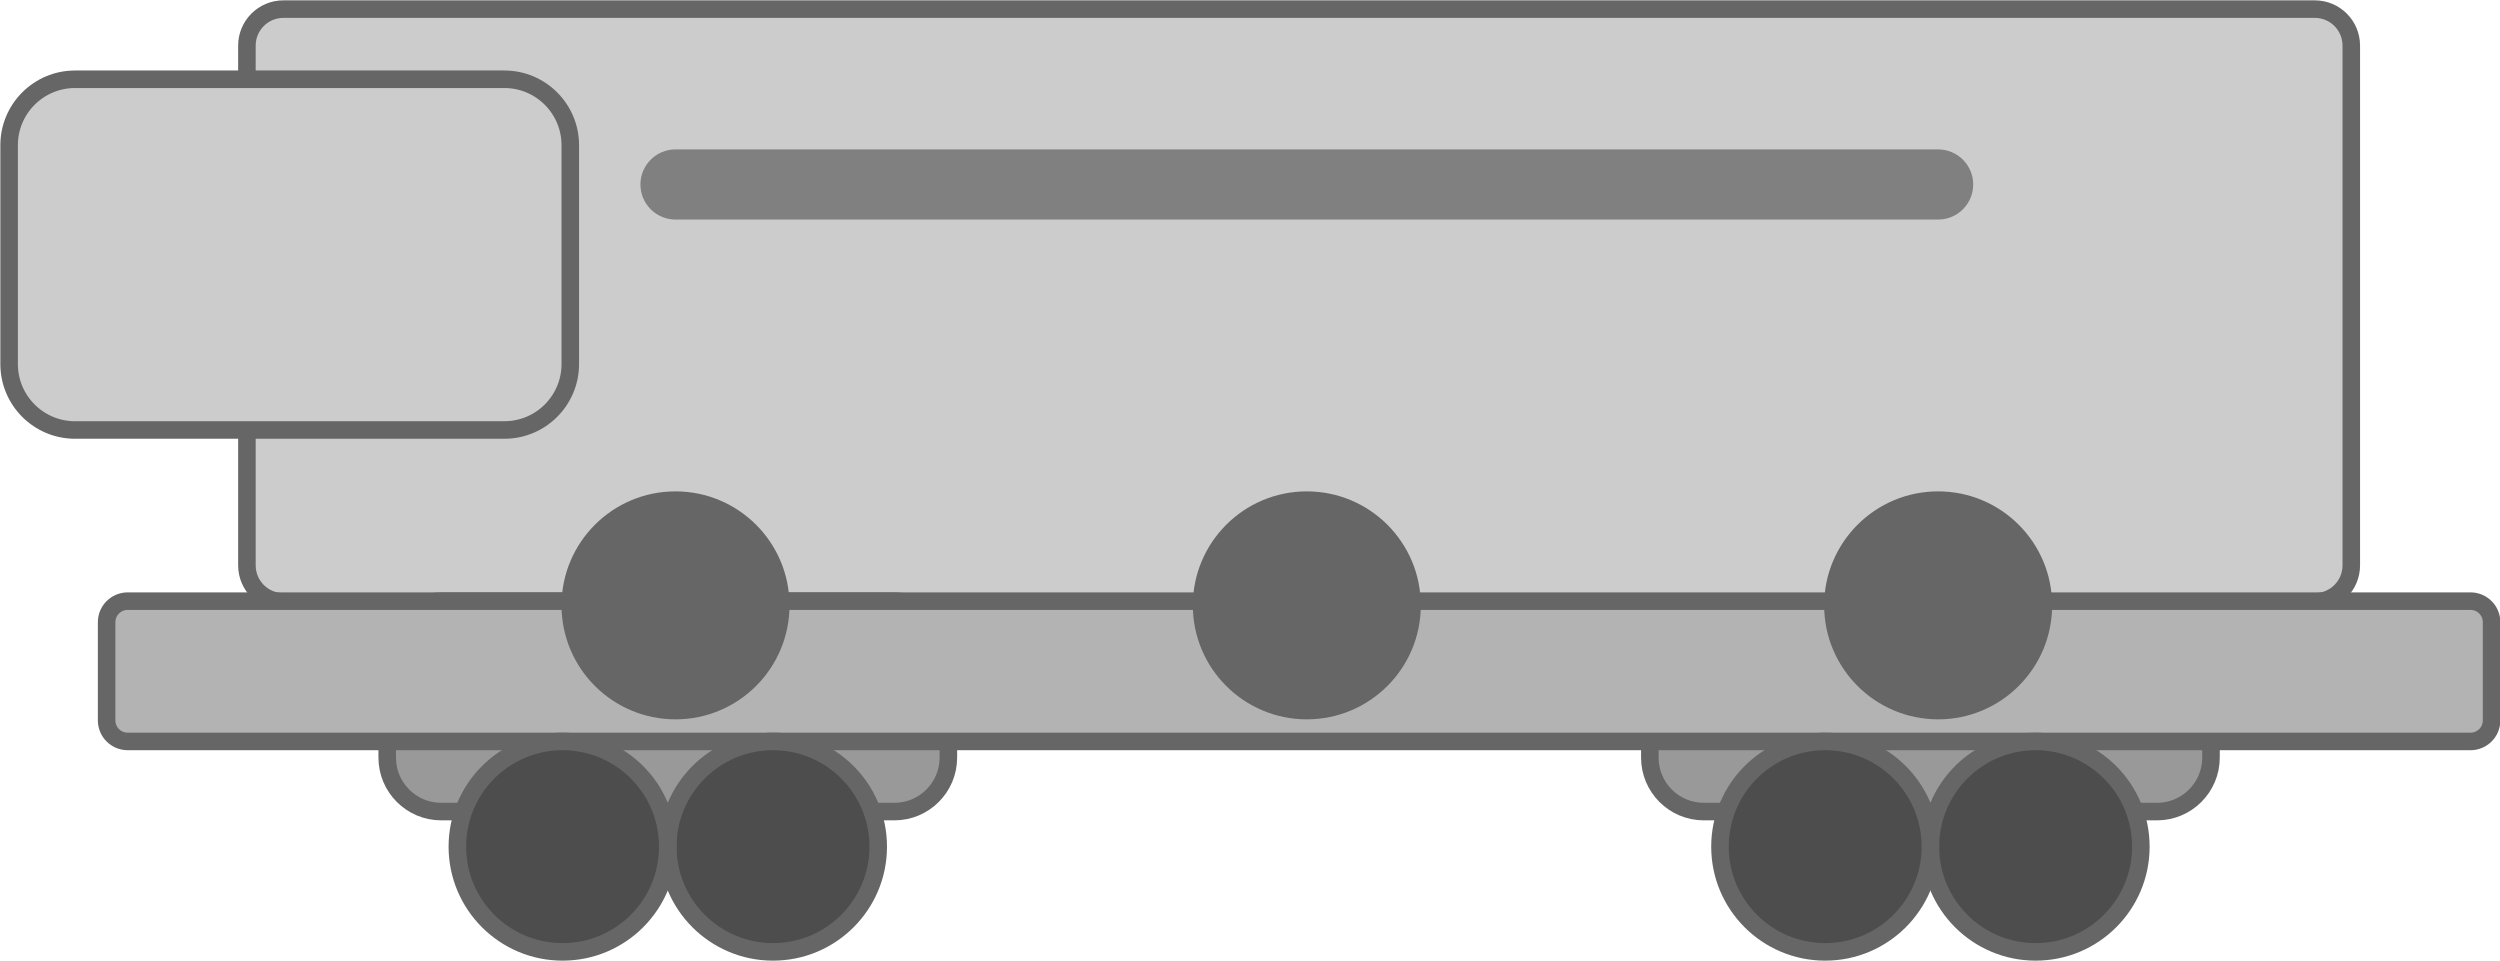
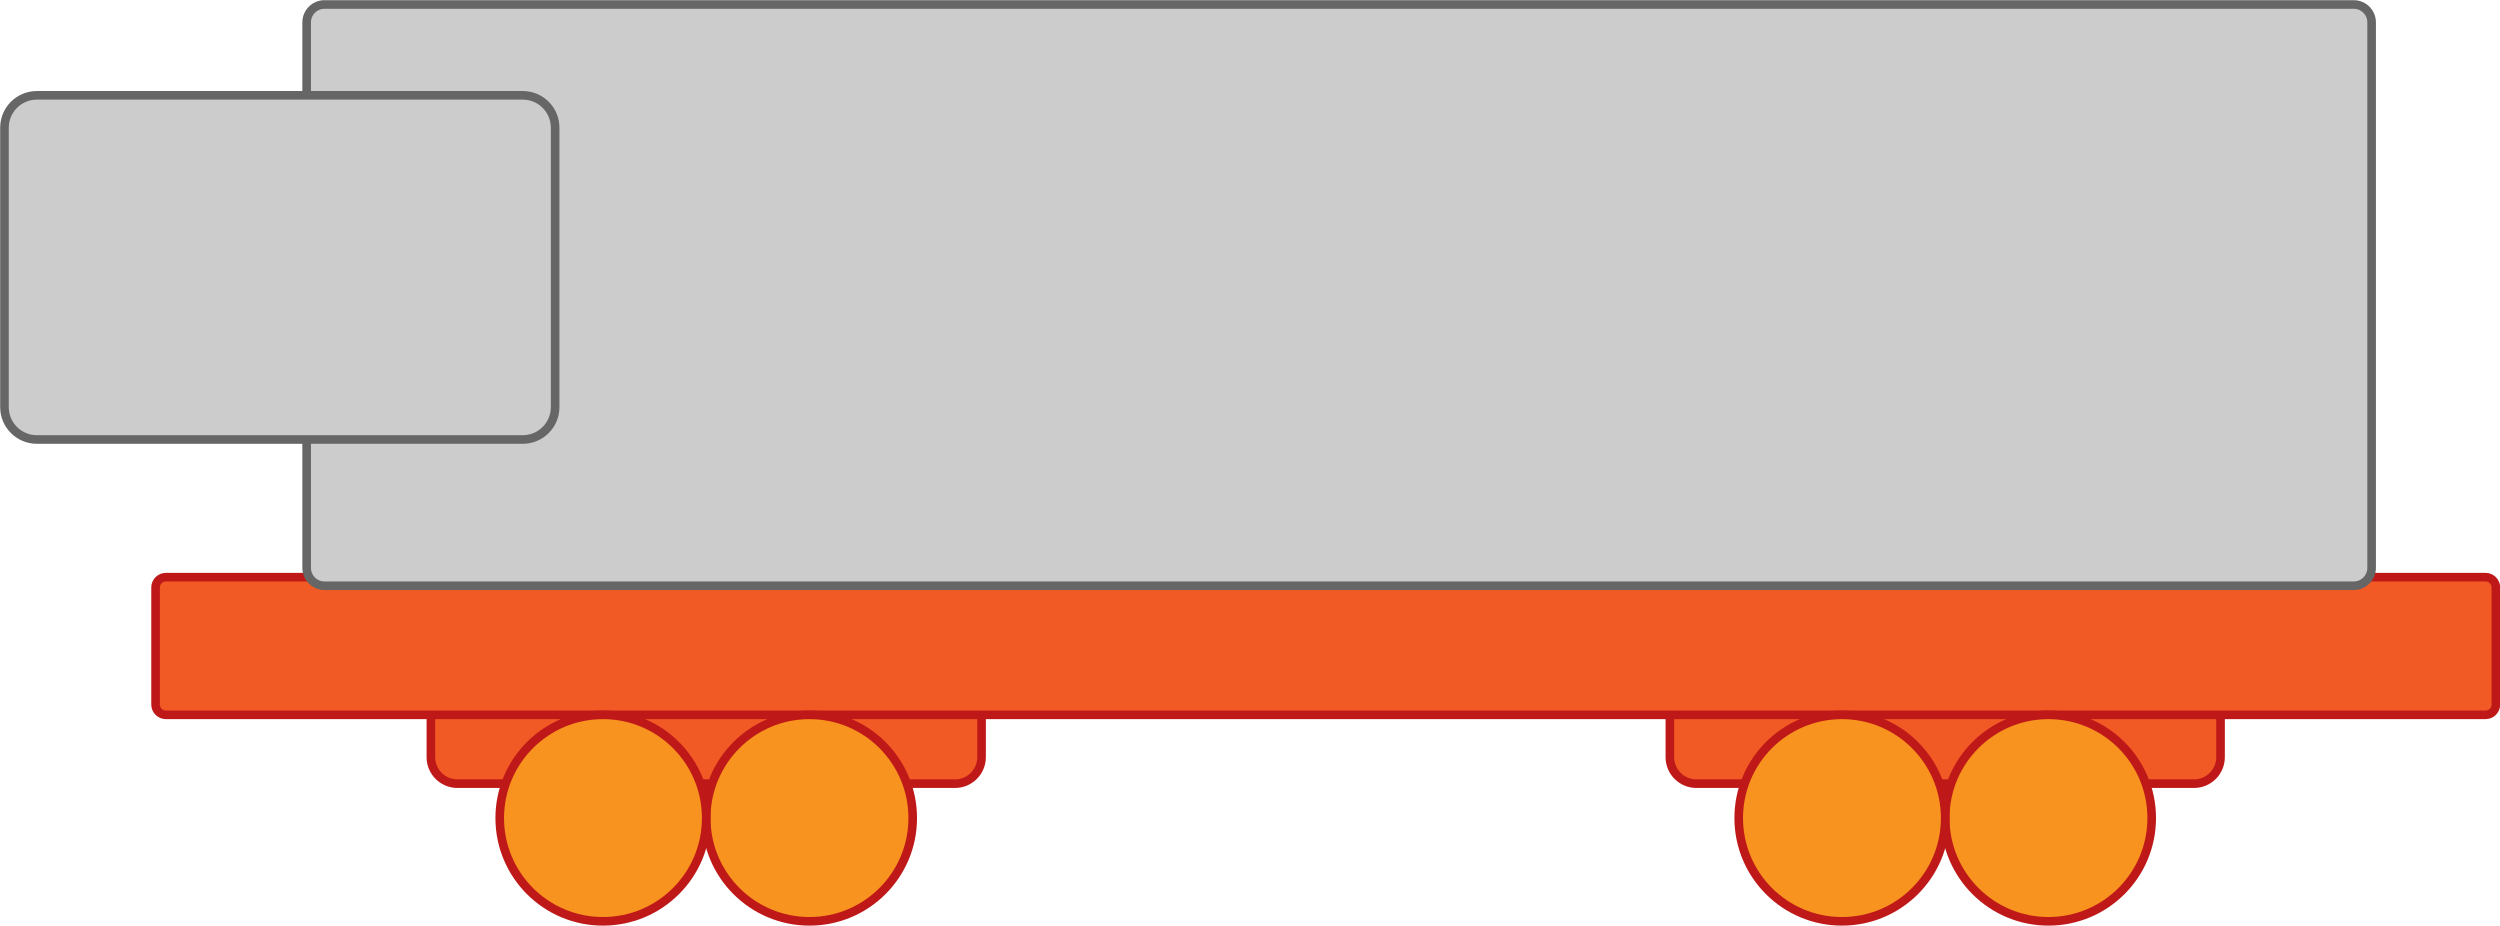
- <svg xmlns="http://www.w3.org/2000/svg" viewBox="0 0 35.64 13.7">
+ <svg xmlns="http://www.w3.org/2000/svg" viewBox="0 0 72.64 26.9">
  <defs>
-     <style>.cls-1{fill:#999;}.cls-1,.cls-2,.cls-3,.cls-4,.cls-5{stroke:#666;stroke-miterlimit:10;stroke-width:0.25px;}.cls-2{fill:#ccc;}.cls-3{fill:#b3b3b3;}.cls-4{fill:#4d4d4d;}.cls-5{fill:#666;}.cls-6{fill:gray;}</style>
+     <style>.a9af7f18-89fe-4d89-a0fd-3606bbce71ac{fill:#f15a24;}.a9af7f18-89fe-4d89-a0fd-3606bbce71ac,.e657f42f-b7be-4475-b253-22fdf921f1c6{stroke:#bf1818;}.a9af7f18-89fe-4d89-a0fd-3606bbce71ac,.e5aba4ae-8f3f-4d38-8b74-19593072ff19,.e657f42f-b7be-4475-b253-22fdf921f1c6{stroke-miterlimit:10;stroke-width:0.25px;}.e657f42f-b7be-4475-b253-22fdf921f1c6{fill:#f7931e;}.e5aba4ae-8f3f-4d38-8b74-19593072ff19{fill:#ccc;stroke:#666;}</style>
  </defs>
-   <g id="Слой_2" data-name="Слой 2">
-     <g id="DKJskjd">
-       <rect class="cls-1" x="23.52" y="8.57" width="8" height="3" rx="0.77" />
-       <rect class="cls-2" x="3.52" y="0.13" width="30" height="8.45" rx="0.52" />
-       <rect class="cls-1" x="5.52" y="8.57" width="8" height="3" rx="0.77" />
-       <rect class="cls-3" x="1.52" y="8.57" width="34" height="2" rx="0.3" />
-       <circle class="cls-4" cx="11.02" cy="12.07" r="1.5" />
-       <circle class="cls-4" cx="8.02" cy="12.07" r="1.5" />
-       <circle class="cls-5" cx="9.63" cy="8.63" r="1.5" />
-       <circle class="cls-5" cx="18.63" cy="8.63" r="1.5" />
-       <circle class="cls-5" cx="27.63" cy="8.63" r="1.5" />
-       <circle class="cls-4" cx="29.02" cy="12.07" r="1.5" />
-       <circle class="cls-4" cx="26.02" cy="12.07" r="1.5" />
-       <rect class="cls-2" x="0.13" y="1.13" width="8" height="5" rx="0.94" />
-       <rect class="cls-6" x="9.12" y="2.12" width="19" height="1" rx="0.5" transform="translate(37.25 5.25) rotate(-180)" />
+   <g id="a2095112-9022-4b5a-9233-0332ea798ff0" data-name="Слой 2">
+     <g id="aeb5dd75-3950-4ac3-bfd4-78637da05d7d" data-name="Транспорт">
+       <g id="bea1e129-a340-4332-8d13-a67d925dc9ac" data-name="DKJskjd">
+         <rect class="a9af7f18-89fe-4d89-a0fd-3606bbce71ac" x="48.52" y="16.77" width="16" height="6" rx="0.77" />
+         <rect class="a9af7f18-89fe-4d89-a0fd-3606bbce71ac" x="12.52" y="16.77" width="16" height="6" rx="0.77" />
+         <rect class="a9af7f18-89fe-4d89-a0fd-3606bbce71ac" x="4.52" y="16.77" width="68" height="4" rx="0.3" />
+         <circle class="e657f42f-b7be-4475-b253-22fdf921f1c6" cx="23.52" cy="23.77" r="3" />
+         <circle class="e657f42f-b7be-4475-b253-22fdf921f1c6" cx="17.52" cy="23.77" r="3" />
+         <circle class="e657f42f-b7be-4475-b253-22fdf921f1c6" cx="59.52" cy="23.77" r="3" />
+         <circle class="e657f42f-b7be-4475-b253-22fdf921f1c6" cx="53.52" cy="23.77" r="3" />
+         <rect class="e5aba4ae-8f3f-4d38-8b74-19593072ff19" x="8.91" y="0.13" width="60" height="16.89" rx="0.52" />
+         <rect class="e5aba4ae-8f3f-4d38-8b74-19593072ff19" x="0.13" y="2.77" width="16" height="10" rx="0.94" />
+       </g>
    </g>
  </g>
</svg>
